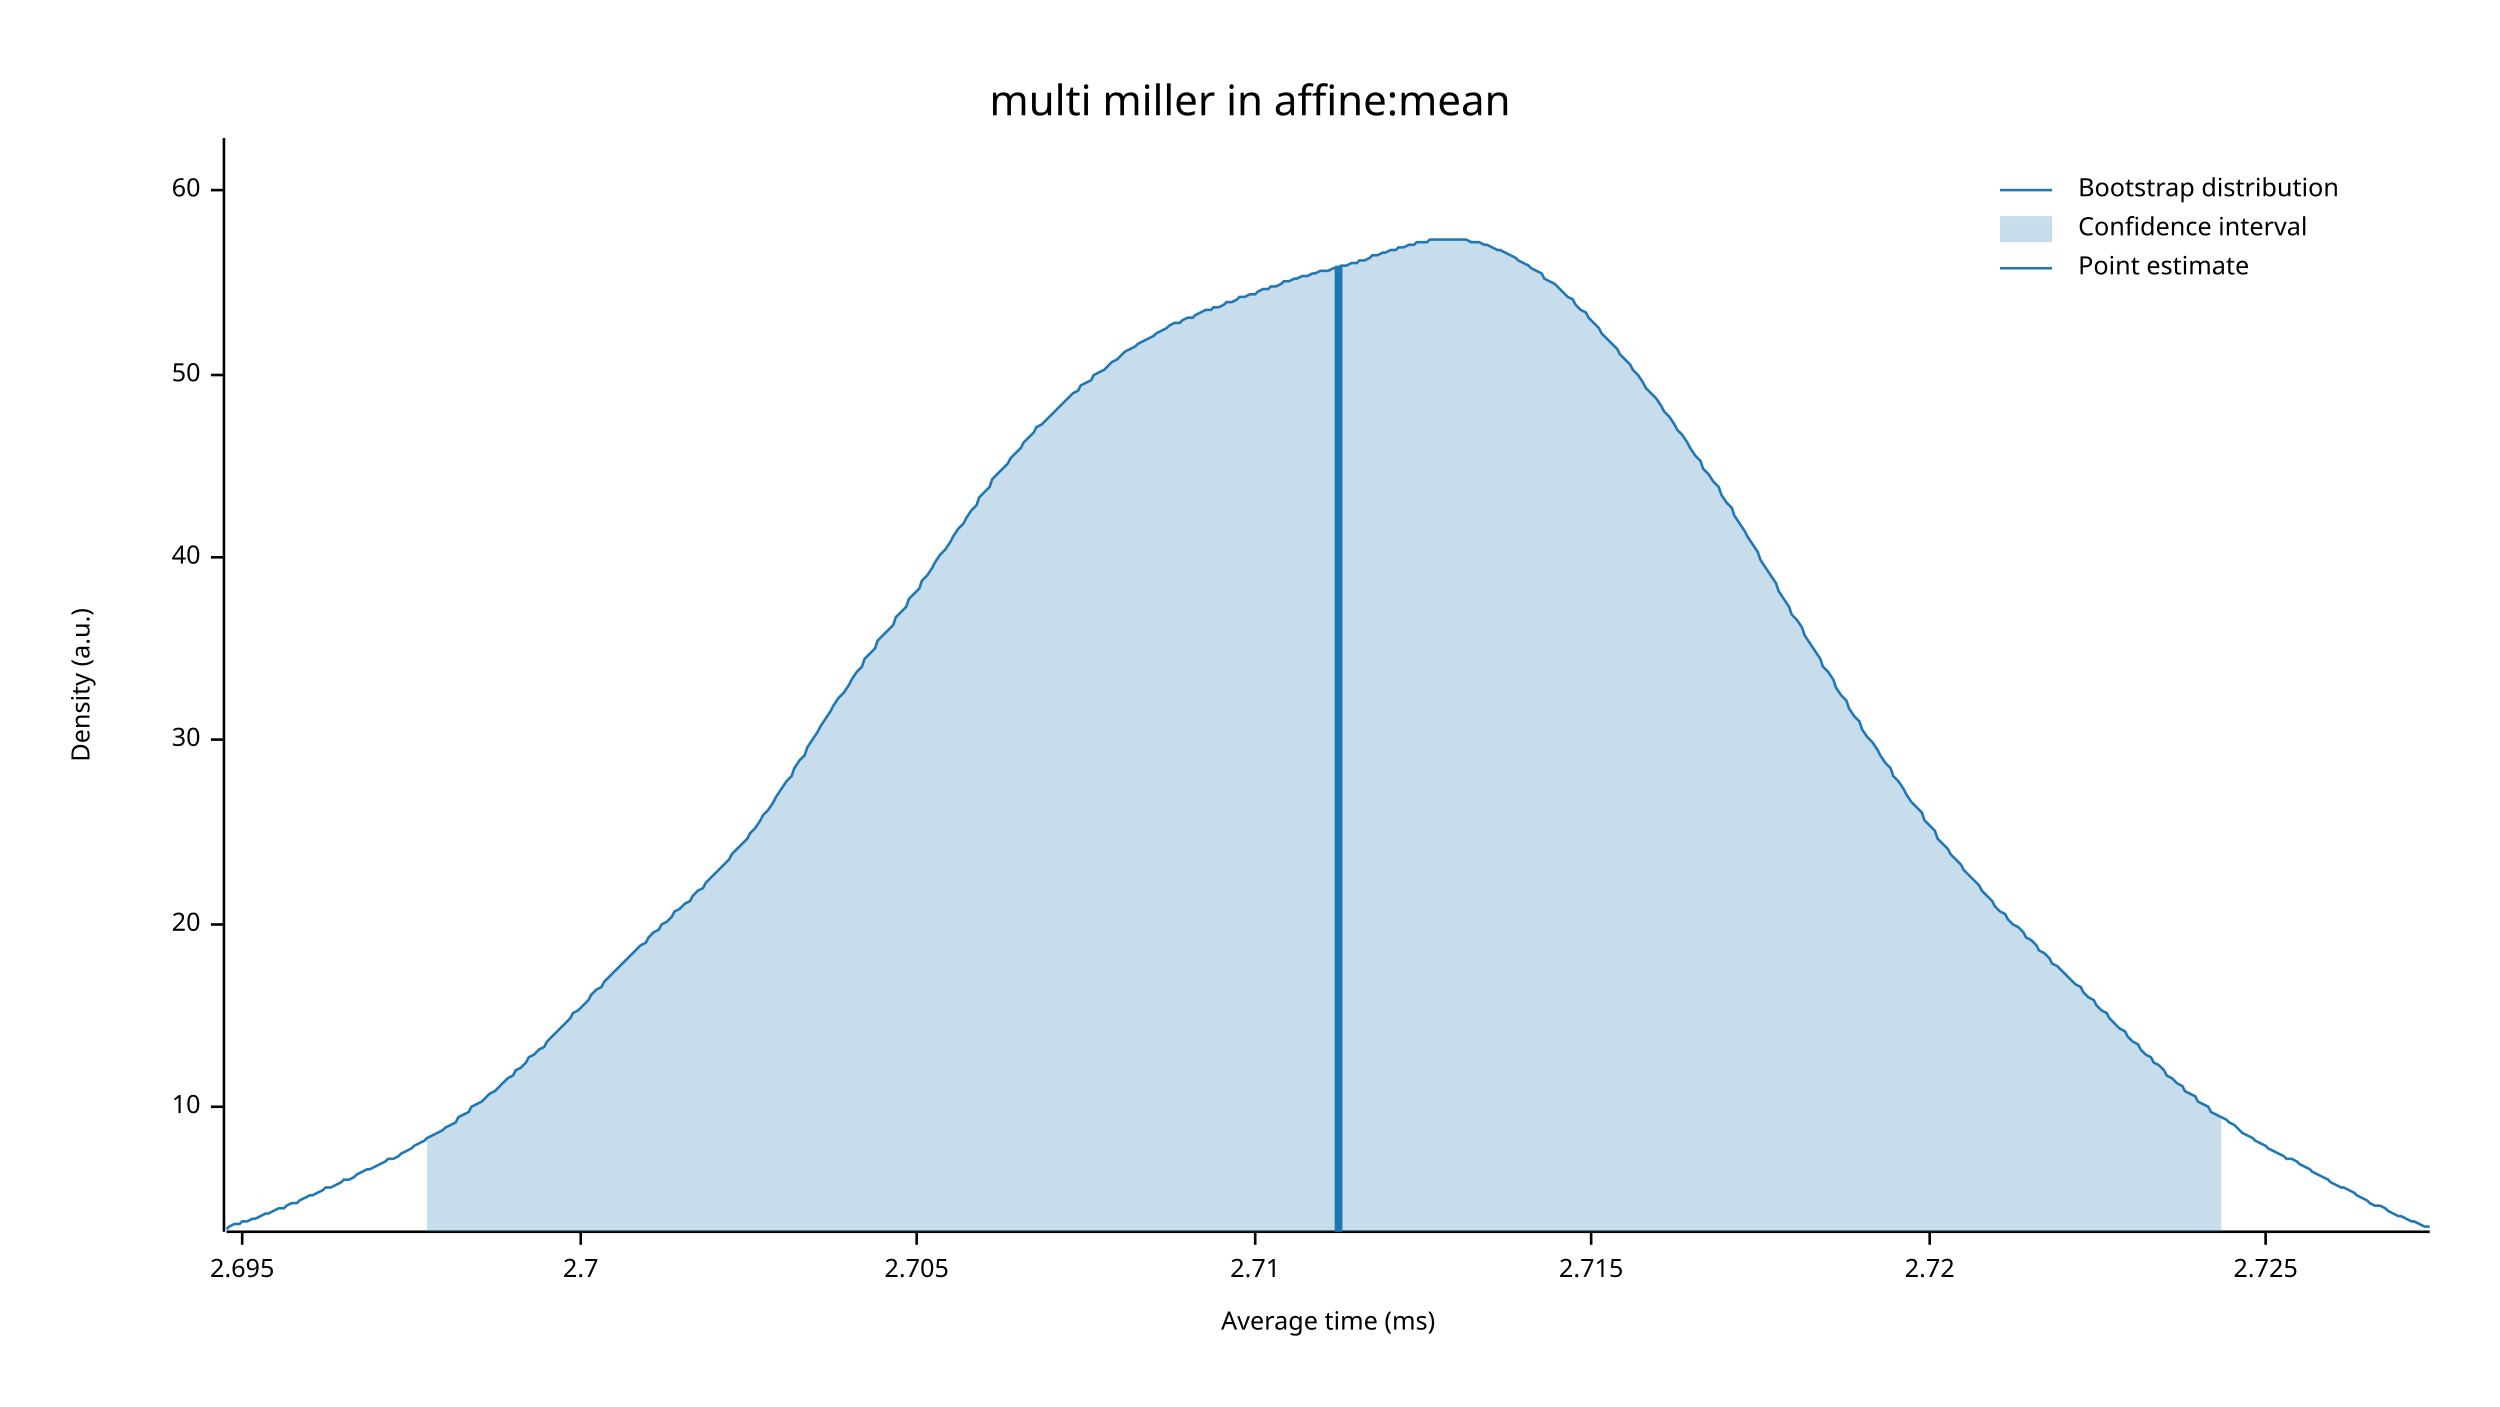
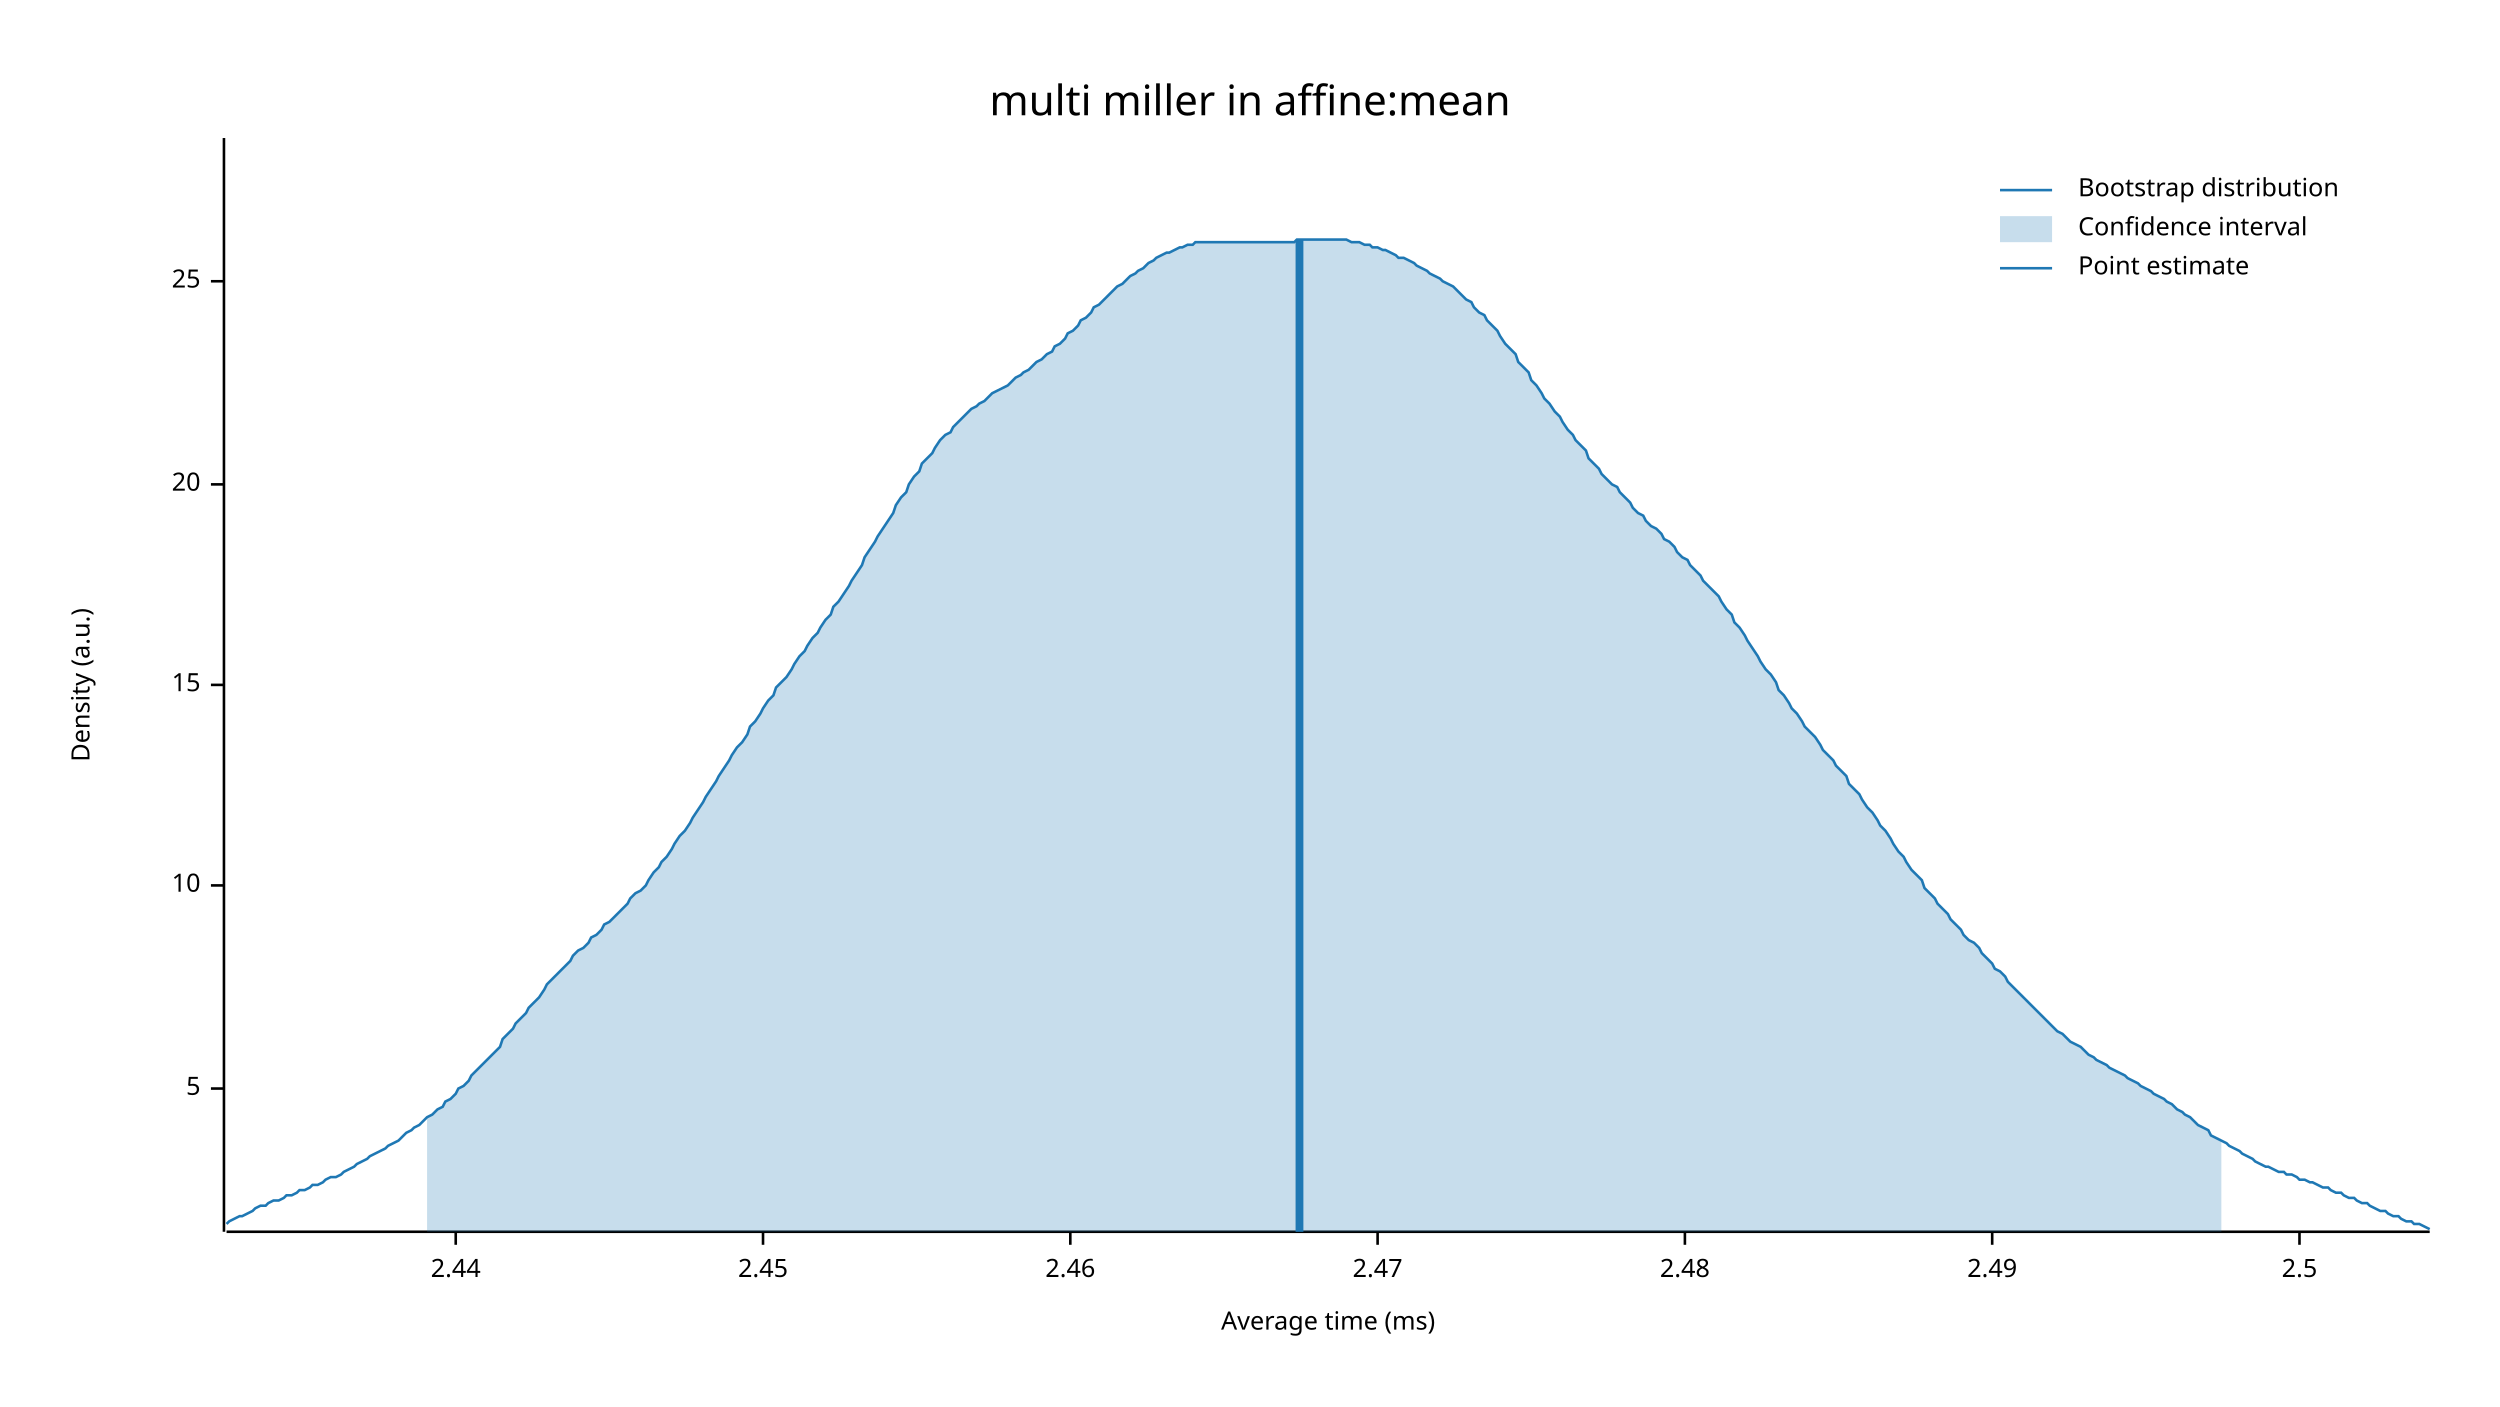
<svg xmlns="http://www.w3.org/2000/svg" width="960" height="540" viewBox="0 0 960 540">
  <text x="480" y="32" dy="0.76em" text-anchor="middle" font-family="sans-serif" font-size="16.129" opacity="1" fill="#000000">
multi miller in affine:mean
</text>
  <text x="27" y="263" dy="0.76em" text-anchor="middle" font-family="sans-serif" font-size="9.677" opacity="1" fill="#000000" transform="rotate(270, 27, 263)">
Density (a.u.)
</text>
  <text x="510" y="513" dy="-0.5ex" text-anchor="middle" font-family="sans-serif" font-size="9.677" opacity="1" fill="#000000">
Average time (ms)
</text>
  <polyline fill="none" opacity="1" stroke="#000000" stroke-width="1" points="86,53 86,473 " />
-   <text x="77" y="425" dy="0.5ex" text-anchor="end" font-family="sans-serif" font-size="9.677" opacity="1" fill="#000000">
+   <text x="77" y="418" dy="0.5ex" text-anchor="end" font-family="sans-serif" font-size="9.677" opacity="1" fill="#000000">
+ 5
+ </text>
+   <polyline fill="none" opacity="1" stroke="#000000" stroke-width="1" points="81,418 86,418 " />
+   <text x="77" y="340" dy="0.5ex" text-anchor="end" font-family="sans-serif" font-size="9.677" opacity="1" fill="#000000">
10
</text>
-   <polyline fill="none" opacity="1" stroke="#000000" stroke-width="1" points="81,425 86,425 " />
-   <text x="77" y="355" dy="0.5ex" text-anchor="end" font-family="sans-serif" font-size="9.677" opacity="1" fill="#000000">
+   <polyline fill="none" opacity="1" stroke="#000000" stroke-width="1" points="81,340 86,340 " />
+   <text x="77" y="263" dy="0.5ex" text-anchor="end" font-family="sans-serif" font-size="9.677" opacity="1" fill="#000000">
+ 15
+ </text>
+   <polyline fill="none" opacity="1" stroke="#000000" stroke-width="1" points="81,263 86,263 " />
+   <text x="77" y="186" dy="0.5ex" text-anchor="end" font-family="sans-serif" font-size="9.677" opacity="1" fill="#000000">
20
</text>
-   <polyline fill="none" opacity="1" stroke="#000000" stroke-width="1" points="81,355 86,355 " />
-   <text x="77" y="284" dy="0.5ex" text-anchor="end" font-family="sans-serif" font-size="9.677" opacity="1" fill="#000000">
- 30
+   <polyline fill="none" opacity="1" stroke="#000000" stroke-width="1" points="81,186 86,186 " />
+   <text x="77" y="108" dy="0.5ex" text-anchor="end" font-family="sans-serif" font-size="9.677" opacity="1" fill="#000000">
+ 25
</text>
-   <polyline fill="none" opacity="1" stroke="#000000" stroke-width="1" points="81,284 86,284 " />
-   <text x="77" y="214" dy="0.5ex" text-anchor="end" font-family="sans-serif" font-size="9.677" opacity="1" fill="#000000">
- 40
+   <polyline fill="none" opacity="1" stroke="#000000" stroke-width="1" points="81,108 86,108 " />
+   <polyline fill="none" opacity="1" stroke="#000000" stroke-width="1" points="87,473 933,473 " />
+   <text x="175" y="483" dy="0.76em" text-anchor="middle" font-family="sans-serif" font-size="9.677" opacity="1" fill="#000000">
+ 2.44
</text>
-   <polyline fill="none" opacity="1" stroke="#000000" stroke-width="1" points="81,214 86,214 " />
-   <text x="77" y="144" dy="0.5ex" text-anchor="end" font-family="sans-serif" font-size="9.677" opacity="1" fill="#000000">
- 50
+   <polyline fill="none" opacity="1" stroke="#000000" stroke-width="1" points="175,473 175,478 " />
+   <text x="293" y="483" dy="0.76em" text-anchor="middle" font-family="sans-serif" font-size="9.677" opacity="1" fill="#000000">
+ 2.45
</text>
-   <polyline fill="none" opacity="1" stroke="#000000" stroke-width="1" points="81,144 86,144 " />
-   <text x="77" y="73" dy="0.5ex" text-anchor="end" font-family="sans-serif" font-size="9.677" opacity="1" fill="#000000">
- 60
+   <polyline fill="none" opacity="1" stroke="#000000" stroke-width="1" points="293,473 293,478 " />
+   <text x="411" y="483" dy="0.76em" text-anchor="middle" font-family="sans-serif" font-size="9.677" opacity="1" fill="#000000">
+ 2.46
</text>
-   <polyline fill="none" opacity="1" stroke="#000000" stroke-width="1" points="81,73 86,73 " />
-   <polyline fill="none" opacity="1" stroke="#000000" stroke-width="1" points="87,473 933,473 " />
-   <text x="93" y="483" dy="0.76em" text-anchor="middle" font-family="sans-serif" font-size="9.677" opacity="1" fill="#000000">
- 2.695
+   <polyline fill="none" opacity="1" stroke="#000000" stroke-width="1" points="411,473 411,478 " />
+   <text x="529" y="483" dy="0.76em" text-anchor="middle" font-family="sans-serif" font-size="9.677" opacity="1" fill="#000000">
+ 2.47
</text>
-   <polyline fill="none" opacity="1" stroke="#000000" stroke-width="1" points="93,473 93,478 " />
-   <text x="223" y="483" dy="0.76em" text-anchor="middle" font-family="sans-serif" font-size="9.677" opacity="1" fill="#000000">
- 2.7
+   <polyline fill="none" opacity="1" stroke="#000000" stroke-width="1" points="529,473 529,478 " />
+   <text x="647" y="483" dy="0.76em" text-anchor="middle" font-family="sans-serif" font-size="9.677" opacity="1" fill="#000000">
+ 2.48
</text>
-   <polyline fill="none" opacity="1" stroke="#000000" stroke-width="1" points="223,473 223,478 " />
-   <text x="352" y="483" dy="0.76em" text-anchor="middle" font-family="sans-serif" font-size="9.677" opacity="1" fill="#000000">
- 2.705
+   <polyline fill="none" opacity="1" stroke="#000000" stroke-width="1" points="647,473 647,478 " />
+   <text x="765" y="483" dy="0.76em" text-anchor="middle" font-family="sans-serif" font-size="9.677" opacity="1" fill="#000000">
+ 2.49
</text>
-   <polyline fill="none" opacity="1" stroke="#000000" stroke-width="1" points="352,473 352,478 " />
-   <text x="482" y="483" dy="0.76em" text-anchor="middle" font-family="sans-serif" font-size="9.677" opacity="1" fill="#000000">
- 2.71
+   <polyline fill="none" opacity="1" stroke="#000000" stroke-width="1" points="765,473 765,478 " />
+   <text x="883" y="483" dy="0.76em" text-anchor="middle" font-family="sans-serif" font-size="9.677" opacity="1" fill="#000000">
+ 2.5
</text>
-   <polyline fill="none" opacity="1" stroke="#000000" stroke-width="1" points="482,473 482,478 " />
-   <text x="611" y="483" dy="0.76em" text-anchor="middle" font-family="sans-serif" font-size="9.677" opacity="1" fill="#000000">
- 2.715
- </text>
-   <polyline fill="none" opacity="1" stroke="#000000" stroke-width="1" points="611,473 611,478 " />
-   <text x="741" y="483" dy="0.76em" text-anchor="middle" font-family="sans-serif" font-size="9.677" opacity="1" fill="#000000">
- 2.72
- </text>
-   <polyline fill="none" opacity="1" stroke="#000000" stroke-width="1" points="741,473 741,478 " />
-   <text x="870" y="483" dy="0.76em" text-anchor="middle" font-family="sans-serif" font-size="9.677" opacity="1" fill="#000000">
- 2.725
- </text>
-   <polyline fill="none" opacity="1" stroke="#000000" stroke-width="1" points="870,473 870,478 " />
-   <polyline fill="none" opacity="1" stroke="#1F78B4" stroke-width="1" points="87,472 88,471 90,470 92,470 93,469 95,469 97,468 98,468 100,467 102,466 103,466 105,465 107,464 109,464 110,463 112,462 114,462 115,461 117,460 119,459 120,459 122,458 124,457 125,456 127,456 129,455 131,454 132,453 134,453 136,452 137,451 139,450 141,449 142,449 144,448 146,447 148,446 149,445 151,445 153,444 154,443 156,442 158,441 159,440 161,439 163,438 164,437 166,436 168,435 170,434 171,433 173,432 175,431 176,429 178,428 180,427 181,425 183,424 185,423 187,421 188,420 190,419 192,417 193,416 195,414 197,413 198,411 200,410 202,408 203,406 205,405 207,403 209,402 210,400 212,398 214,396 215,395 217,393 219,391 220,389 222,388 224,386 226,384 227,382 229,380 231,379 232,377 234,375 236,373 237,372 239,370 241,368 242,367 244,365 246,363 248,362 249,360 251,358 253,357 254,355 256,354 258,352 259,350 261,349 263,347 265,346 266,344 268,342 270,341 271,339 273,337 275,335 276,334 278,332 280,330 281,328 283,326 285,324 287,322 288,320 290,318 292,315 293,313 295,311 297,308 298,306 300,303 302,300 304,298 305,295 307,292 309,290 310,287 312,284 314,281 315,279 317,276 319,273 320,271 322,268 324,266 326,263 327,261 329,258 331,256 332,253 334,251 336,249 337,246 339,244 341,242 343,240 344,237 346,235 348,233 349,230 351,228 353,226 354,223 356,221 358,218 359,216 361,213 363,211 365,208 366,206 368,203 370,201 371,199 373,196 375,194 376,191 378,189 380,187 381,184 383,182 385,180 387,178 388,176 390,174 392,172 393,170 395,168 397,166 398,164 400,163 402,161 404,159 405,158 407,156 409,154 410,153 412,151 414,150 415,148 417,147 419,146 420,144 422,143 424,142 426,140 427,139 429,138 431,136 432,135 434,134 436,133 437,132 439,131 441,130 443,129 444,128 446,127 448,126 449,125 451,124 453,124 454,123 456,122 458,122 459,121 461,120 463,119 465,119 466,118 468,118 470,117 471,116 473,116 475,115 476,114 478,114 480,113 482,113 483,112 485,111 487,111 488,110 490,110 492,109 493,108 495,108 497,107 498,107 500,106 502,106 504,105 505,105 507,104 509,104 510,104 512,103 514,103 515,102 517,102 519,101 521,101 522,100 524,100 526,99 527,98 529,98 531,97 532,97 534,96 536,96 537,95 539,95 541,94 543,94 544,93 546,93 548,93 549,92 551,92 553,92 554,92 556,92 558,92 560,92 561,92 563,92 565,93 566,93 568,93 570,94 571,94 573,95 575,96 576,96 578,97 580,98 582,99 583,100 585,101 587,102 588,103 590,104 592,105 593,107 595,108 597,109 599,111 600,112 602,114 604,115 605,117 607,119 609,120 610,122 612,124 614,126 615,128 617,130 619,132 621,134 622,136 624,138 626,140 627,142 629,144 631,147 632,149 634,151 636,153 638,156 639,158 641,160 643,163 644,165 646,167 648,170 649,172 651,175 653,177 654,180 656,182 658,185 660,187 661,190 663,193 665,195 666,198 668,201 670,204 671,206 673,209 675,212 676,215 678,218 680,221 682,224 683,227 685,230 687,233 688,236 690,238 692,241 693,244 695,247 697,250 699,253 700,256 702,258 704,261 705,264 707,267 709,269 710,272 712,275 714,277 715,280 717,283 719,285 721,288 722,290 724,293 726,295 727,298 729,300 731,303 732,305 734,308 736,310 738,312 739,315 741,317 743,319 744,322 746,324 748,326 749,328 751,330 753,332 754,334 756,336 758,338 760,340 761,342 763,344 765,346 766,348 768,350 770,351 771,353 773,355 775,356 777,358 778,360 780,361 782,363 783,365 785,366 787,368 788,370 790,371 792,373 793,374 795,376 797,378 799,379 800,381 802,383 804,384 805,386 807,388 809,389 810,391 812,393 814,395 816,396 817,398 819,400 821,401 822,403 824,405 826,406 827,408 829,409 831,411 832,413 834,414 836,416 838,417 839,419 841,420 843,421 844,423 846,424 848,425 849,427 851,428 853,429 855,430 856,431 858,432 860,434 861,435 863,436 865,437 866,438 868,439 870,440 871,441 873,442 875,443 877,444 878,445 880,445 882,446 883,447 885,448 887,449 888,450 890,451 892,452 894,453 895,454 897,455 899,456 900,456 902,457 904,458 905,459 907,460 909,461 910,462 912,463 914,463 916,464 917,465 919,466 921,467 922,467 924,468 926,469 927,469 929,470 931,471 933,471 " />
-   <polygon opacity="0.25" fill="#1F78B4" points="164,437 166,436 168,435 170,434 171,433 173,432 175,431 176,429 178,428 180,427 181,425 183,424 185,423 187,421 188,420 190,419 192,417 193,416 195,414 197,413 198,411 200,410 202,408 203,406 205,405 207,403 209,402 210,400 212,398 214,396 215,395 217,393 219,391 220,389 222,388 224,386 226,384 227,382 229,380 231,379 232,377 234,375 236,373 237,372 239,370 241,368 242,367 244,365 246,363 248,362 249,360 251,358 253,357 254,355 256,354 258,352 259,350 261,349 263,347 265,346 266,344 268,342 270,341 271,339 273,337 275,335 276,334 278,332 280,330 281,328 283,326 285,324 287,322 288,320 290,318 292,315 293,313 295,311 297,308 298,306 300,303 302,300 304,298 305,295 307,292 309,290 310,287 312,284 314,281 315,279 317,276 319,273 320,271 322,268 324,266 326,263 327,261 329,258 331,256 332,253 334,251 336,249 337,246 339,244 341,242 343,240 344,237 346,235 348,233 349,230 351,228 353,226 354,223 356,221 358,218 359,216 361,213 363,211 365,208 366,206 368,203 370,201 371,199 373,196 375,194 376,191 378,189 380,187 381,184 383,182 385,180 387,178 388,176 390,174 392,172 393,170 395,168 397,166 398,164 400,163 402,161 404,159 405,158 407,156 409,154 410,153 412,151 414,150 415,148 417,147 419,146 420,144 422,143 424,142 426,140 427,139 429,138 431,136 432,135 434,134 436,133 437,132 439,131 441,130 443,129 444,128 446,127 448,126 449,125 451,124 453,124 454,123 456,122 458,122 459,121 461,120 463,119 465,119 466,118 468,118 470,117 471,116 473,116 475,115 476,114 478,114 480,113 482,113 483,112 485,111 487,111 488,110 490,110 492,109 493,108 495,108 497,107 498,107 500,106 502,106 504,105 505,105 507,104 509,104 510,104 512,103 514,103 515,102 517,102 519,101 521,101 522,100 524,100 526,99 527,98 529,98 531,97 532,97 534,96 536,96 537,95 539,95 541,94 543,94 544,93 546,93 548,93 549,92 551,92 553,92 554,92 556,92 558,92 560,92 561,92 563,92 565,93 566,93 568,93 570,94 571,94 573,95 575,96 576,96 578,97 580,98 582,99 583,100 585,101 587,102 588,103 590,104 592,105 593,107 595,108 597,109 599,111 600,112 602,114 604,115 605,117 607,119 609,120 610,122 612,124 614,126 615,128 617,130 619,132 621,134 622,136 624,138 626,140 627,142 629,144 631,147 632,149 634,151 636,153 638,156 639,158 641,160 643,163 644,165 646,167 648,170 649,172 651,175 653,177 654,180 656,182 658,185 660,187 661,190 663,193 665,195 666,198 668,201 670,204 671,206 673,209 675,212 676,215 678,218 680,221 682,224 683,227 685,230 687,233 688,236 690,238 692,241 693,244 695,247 697,250 699,253 700,256 702,258 704,261 705,264 707,267 709,269 710,272 712,275 714,277 715,280 717,283 719,285 721,288 722,290 724,293 726,295 727,298 729,300 731,303 732,305 734,308 736,310 738,312 739,315 741,317 743,319 744,322 746,324 748,326 749,328 751,330 753,332 754,334 756,336 758,338 760,340 761,342 763,344 765,346 766,348 768,350 770,351 771,353 773,355 775,356 777,358 778,360 780,361 782,363 783,365 785,366 787,368 788,370 790,371 792,373 793,374 795,376 797,378 799,379 800,381 802,383 804,384 805,386 807,388 809,389 810,391 812,393 814,395 816,396 817,398 819,400 821,401 822,403 824,405 826,406 827,408 829,409 831,411 832,413 834,414 836,416 838,417 839,419 841,420 843,421 844,423 846,424 848,425 849,427 851,428 853,429 853,473 164,473 " />
-   <polyline fill="none" opacity="1" stroke="#1F78B4" stroke-width="3" points="514,473 514,102 " />
+   <polyline fill="none" opacity="1" stroke="#000000" stroke-width="1" points="883,473 883,478 " />
+   <polyline fill="none" opacity="1" stroke="#1F78B4" stroke-width="1" points="87,470 88,469 90,468 92,467 93,467 95,466 97,465 98,464 100,463 102,463 103,462 105,461 107,461 109,460 110,459 112,459 114,458 115,457 117,457 119,456 120,455 122,455 124,454 125,453 127,452 129,452 131,451 132,450 134,449 136,448 137,447 139,446 141,445 142,444 144,443 146,442 148,441 149,440 151,439 153,438 154,437 156,435 158,434 159,433 161,432 163,430 164,429 166,428 168,426 170,425 171,423 173,422 175,420 176,418 178,417 180,415 181,413 183,411 185,409 187,407 188,406 190,404 192,402 193,399 195,397 197,395 198,393 200,391 202,389 203,387 205,385 207,383 209,380 210,378 212,376 214,374 215,373 217,371 219,369 220,367 222,365 224,364 226,362 227,360 229,359 231,357 232,355 234,354 236,352 237,351 239,349 241,347 242,345 244,343 246,342 248,340 249,338 251,335 253,333 254,331 256,329 258,326 259,324 261,321 263,319 265,316 266,314 268,311 270,308 271,306 273,303 275,300 276,298 278,295 280,292 281,290 283,287 285,285 287,282 288,279 290,277 292,274 293,272 295,269 297,267 298,264 300,262 302,260 304,257 305,255 307,252 309,250 310,248 312,245 314,243 315,241 317,238 319,236 320,233 322,231 324,228 326,225 327,223 329,220 331,217 332,214 334,211 336,208 337,206 339,203 341,200 343,197 344,194 346,191 348,189 349,186 351,183 353,181 354,178 356,176 358,174 359,172 361,169 363,167 365,166 366,164 368,162 370,160 371,159 373,157 375,156 376,155 378,154 380,152 381,151 383,150 385,149 387,148 388,147 390,145 392,144 393,143 395,142 397,140 398,139 400,138 402,136 404,135 405,133 407,132 409,130 410,128 412,127 414,125 415,123 417,122 419,120 420,118 422,117 424,115 426,113 427,112 429,110 431,109 432,108 434,106 436,105 437,104 439,103 441,101 443,100 444,99 446,98 448,97 449,97 451,96 453,95 454,95 456,94 458,94 459,93 461,93 463,93 465,93 466,93 468,93 470,93 471,93 473,93 475,93 476,93 478,93 480,93 482,93 483,93 485,93 487,93 488,93 490,93 492,93 493,93 495,93 497,93 498,92 500,92 502,92 504,92 505,92 507,92 509,92 510,92 512,92 514,92 515,92 517,92 519,93 521,93 522,93 524,94 526,94 527,95 529,95 531,96 532,96 534,97 536,98 537,99 539,99 541,100 543,101 544,102 546,103 548,104 549,105 551,106 553,107 554,108 556,109 558,110 560,112 561,113 563,115 565,116 566,118 568,120 570,121 571,123 573,125 575,127 576,129 578,132 580,134 582,136 583,139 585,141 587,143 588,146 590,148 592,151 593,153 595,155 597,158 599,160 600,162 602,165 604,167 605,169 607,171 609,173 610,176 612,178 614,180 615,182 617,184 619,186 621,187 622,189 624,191 626,193 627,195 629,197 631,198 632,200 634,202 636,203 638,205 639,207 641,208 643,210 644,212 646,214 648,215 649,217 651,219 653,221 654,223 656,225 658,227 660,229 661,231 663,234 665,236 666,239 668,241 670,244 671,246 673,249 675,252 676,254 678,257 680,259 682,262 683,265 685,267 687,270 688,272 690,274 692,277 693,279 695,281 697,283 699,286 700,288 702,290 704,292 705,294 707,296 709,298 710,301 712,303 714,305 715,307 717,310 719,312 721,315 722,317 724,319 726,322 727,324 729,327 731,329 732,331 734,334 736,336 738,338 739,341 741,343 743,345 744,347 746,349 748,351 749,353 751,355 753,357 754,359 756,361 758,362 760,364 761,366 763,368 765,370 766,372 768,373 770,375 771,377 773,379 775,381 777,383 778,384 780,386 782,388 783,389 785,391 787,393 788,394 790,396 792,397 793,398 795,400 797,401 799,402 800,403 802,405 804,406 805,407 807,408 809,409 810,410 812,411 814,412 816,413 817,414 819,415 821,416 822,417 824,418 826,419 827,420 829,421 831,422 832,423 834,424 836,426 838,427 839,428 841,429 843,431 844,432 846,433 848,434 849,436 851,437 853,438 855,439 856,440 858,441 860,442 861,443 863,444 865,445 866,446 868,447 870,448 871,448 873,449 875,450 877,450 878,451 880,451 882,452 883,453 885,453 887,454 888,454 890,455 892,456 894,456 895,457 897,458 899,458 900,459 902,460 904,460 905,461 907,462 909,462 910,463 912,464 914,465 916,465 917,466 919,467 921,467 922,468 924,469 926,469 927,470 929,470 931,471 933,472 " />
+   <polygon opacity="0.25" fill="#1F78B4" points="164,429 166,428 168,426 170,425 171,423 173,422 175,420 176,418 178,417 180,415 181,413 183,411 185,409 187,407 188,406 190,404 192,402 193,399 195,397 197,395 198,393 200,391 202,389 203,387 205,385 207,383 209,380 210,378 212,376 214,374 215,373 217,371 219,369 220,367 222,365 224,364 226,362 227,360 229,359 231,357 232,355 234,354 236,352 237,351 239,349 241,347 242,345 244,343 246,342 248,340 249,338 251,335 253,333 254,331 256,329 258,326 259,324 261,321 263,319 265,316 266,314 268,311 270,308 271,306 273,303 275,300 276,298 278,295 280,292 281,290 283,287 285,285 287,282 288,279 290,277 292,274 293,272 295,269 297,267 298,264 300,262 302,260 304,257 305,255 307,252 309,250 310,248 312,245 314,243 315,241 317,238 319,236 320,233 322,231 324,228 326,225 327,223 329,220 331,217 332,214 334,211 336,208 337,206 339,203 341,200 343,197 344,194 346,191 348,189 349,186 351,183 353,181 354,178 356,176 358,174 359,172 361,169 363,167 365,166 366,164 368,162 370,160 371,159 373,157 375,156 376,155 378,154 380,152 381,151 383,150 385,149 387,148 388,147 390,145 392,144 393,143 395,142 397,140 398,139 400,138 402,136 404,135 405,133 407,132 409,130 410,128 412,127 414,125 415,123 417,122 419,120 420,118 422,117 424,115 426,113 427,112 429,110 431,109 432,108 434,106 436,105 437,104 439,103 441,101 443,100 444,99 446,98 448,97 449,97 451,96 453,95 454,95 456,94 458,94 459,93 461,93 463,93 465,93 466,93 468,93 470,93 471,93 473,93 475,93 476,93 478,93 480,93 482,93 483,93 485,93 487,93 488,93 490,93 492,93 493,93 495,93 497,93 498,92 500,92 502,92 504,92 505,92 507,92 509,92 510,92 512,92 514,92 515,92 517,92 519,93 521,93 522,93 524,94 526,94 527,95 529,95 531,96 532,96 534,97 536,98 537,99 539,99 541,100 543,101 544,102 546,103 548,104 549,105 551,106 553,107 554,108 556,109 558,110 560,112 561,113 563,115 565,116 566,118 568,120 570,121 571,123 573,125 575,127 576,129 578,132 580,134 582,136 583,139 585,141 587,143 588,146 590,148 592,151 593,153 595,155 597,158 599,160 600,162 602,165 604,167 605,169 607,171 609,173 610,176 612,178 614,180 615,182 617,184 619,186 621,187 622,189 624,191 626,193 627,195 629,197 631,198 632,200 634,202 636,203 638,205 639,207 641,208 643,210 644,212 646,214 648,215 649,217 651,219 653,221 654,223 656,225 658,227 660,229 661,231 663,234 665,236 666,239 668,241 670,244 671,246 673,249 675,252 676,254 678,257 680,259 682,262 683,265 685,267 687,270 688,272 690,274 692,277 693,279 695,281 697,283 699,286 700,288 702,290 704,292 705,294 707,296 709,298 710,301 712,303 714,305 715,307 717,310 719,312 721,315 722,317 724,319 726,322 727,324 729,327 731,329 732,331 734,334 736,336 738,338 739,341 741,343 743,345 744,347 746,349 748,351 749,353 751,355 753,357 754,359 756,361 758,362 760,364 761,366 763,368 765,370 766,372 768,373 770,375 771,377 773,379 775,381 777,383 778,384 780,386 782,388 783,389 785,391 787,393 788,394 790,396 792,397 793,398 795,400 797,401 799,402 800,403 802,405 804,406 805,407 807,408 809,409 810,410 812,411 814,412 816,413 817,414 819,415 821,416 822,417 824,418 826,419 827,420 829,421 831,422 832,423 834,424 836,426 838,427 839,428 841,429 843,431 844,432 846,433 848,434 849,436 851,437 853,438 853,473 164,473 " />
+   <polyline fill="none" opacity="1" stroke="#1F78B4" stroke-width="3" points="499,473 499,92 " />
  <text x="798" y="68" dy="0.76em" text-anchor="start" font-family="sans-serif" font-size="9.677" opacity="1" fill="#000000">
Bootstrap distribution
</text>
  <text x="798" y="83" dy="0.76em" text-anchor="start" font-family="sans-serif" font-size="9.677" opacity="1" fill="#000000">
Confidence interval
</text>
  <text x="798" y="98" dy="0.76em" text-anchor="start" font-family="sans-serif" font-size="9.677" opacity="1" fill="#000000">
Point estimate
</text>
  <polyline fill="none" opacity="1" stroke="#1F78B4" stroke-width="1" points="768,73 788,73 " />
  <rect x="768" y="83" width="20" height="10" opacity="0.25" fill="#1F78B4" stroke="none" />
  <polyline fill="none" opacity="1" stroke="#1F78B4" stroke-width="1" points="768,103 788,103 " />
</svg>
